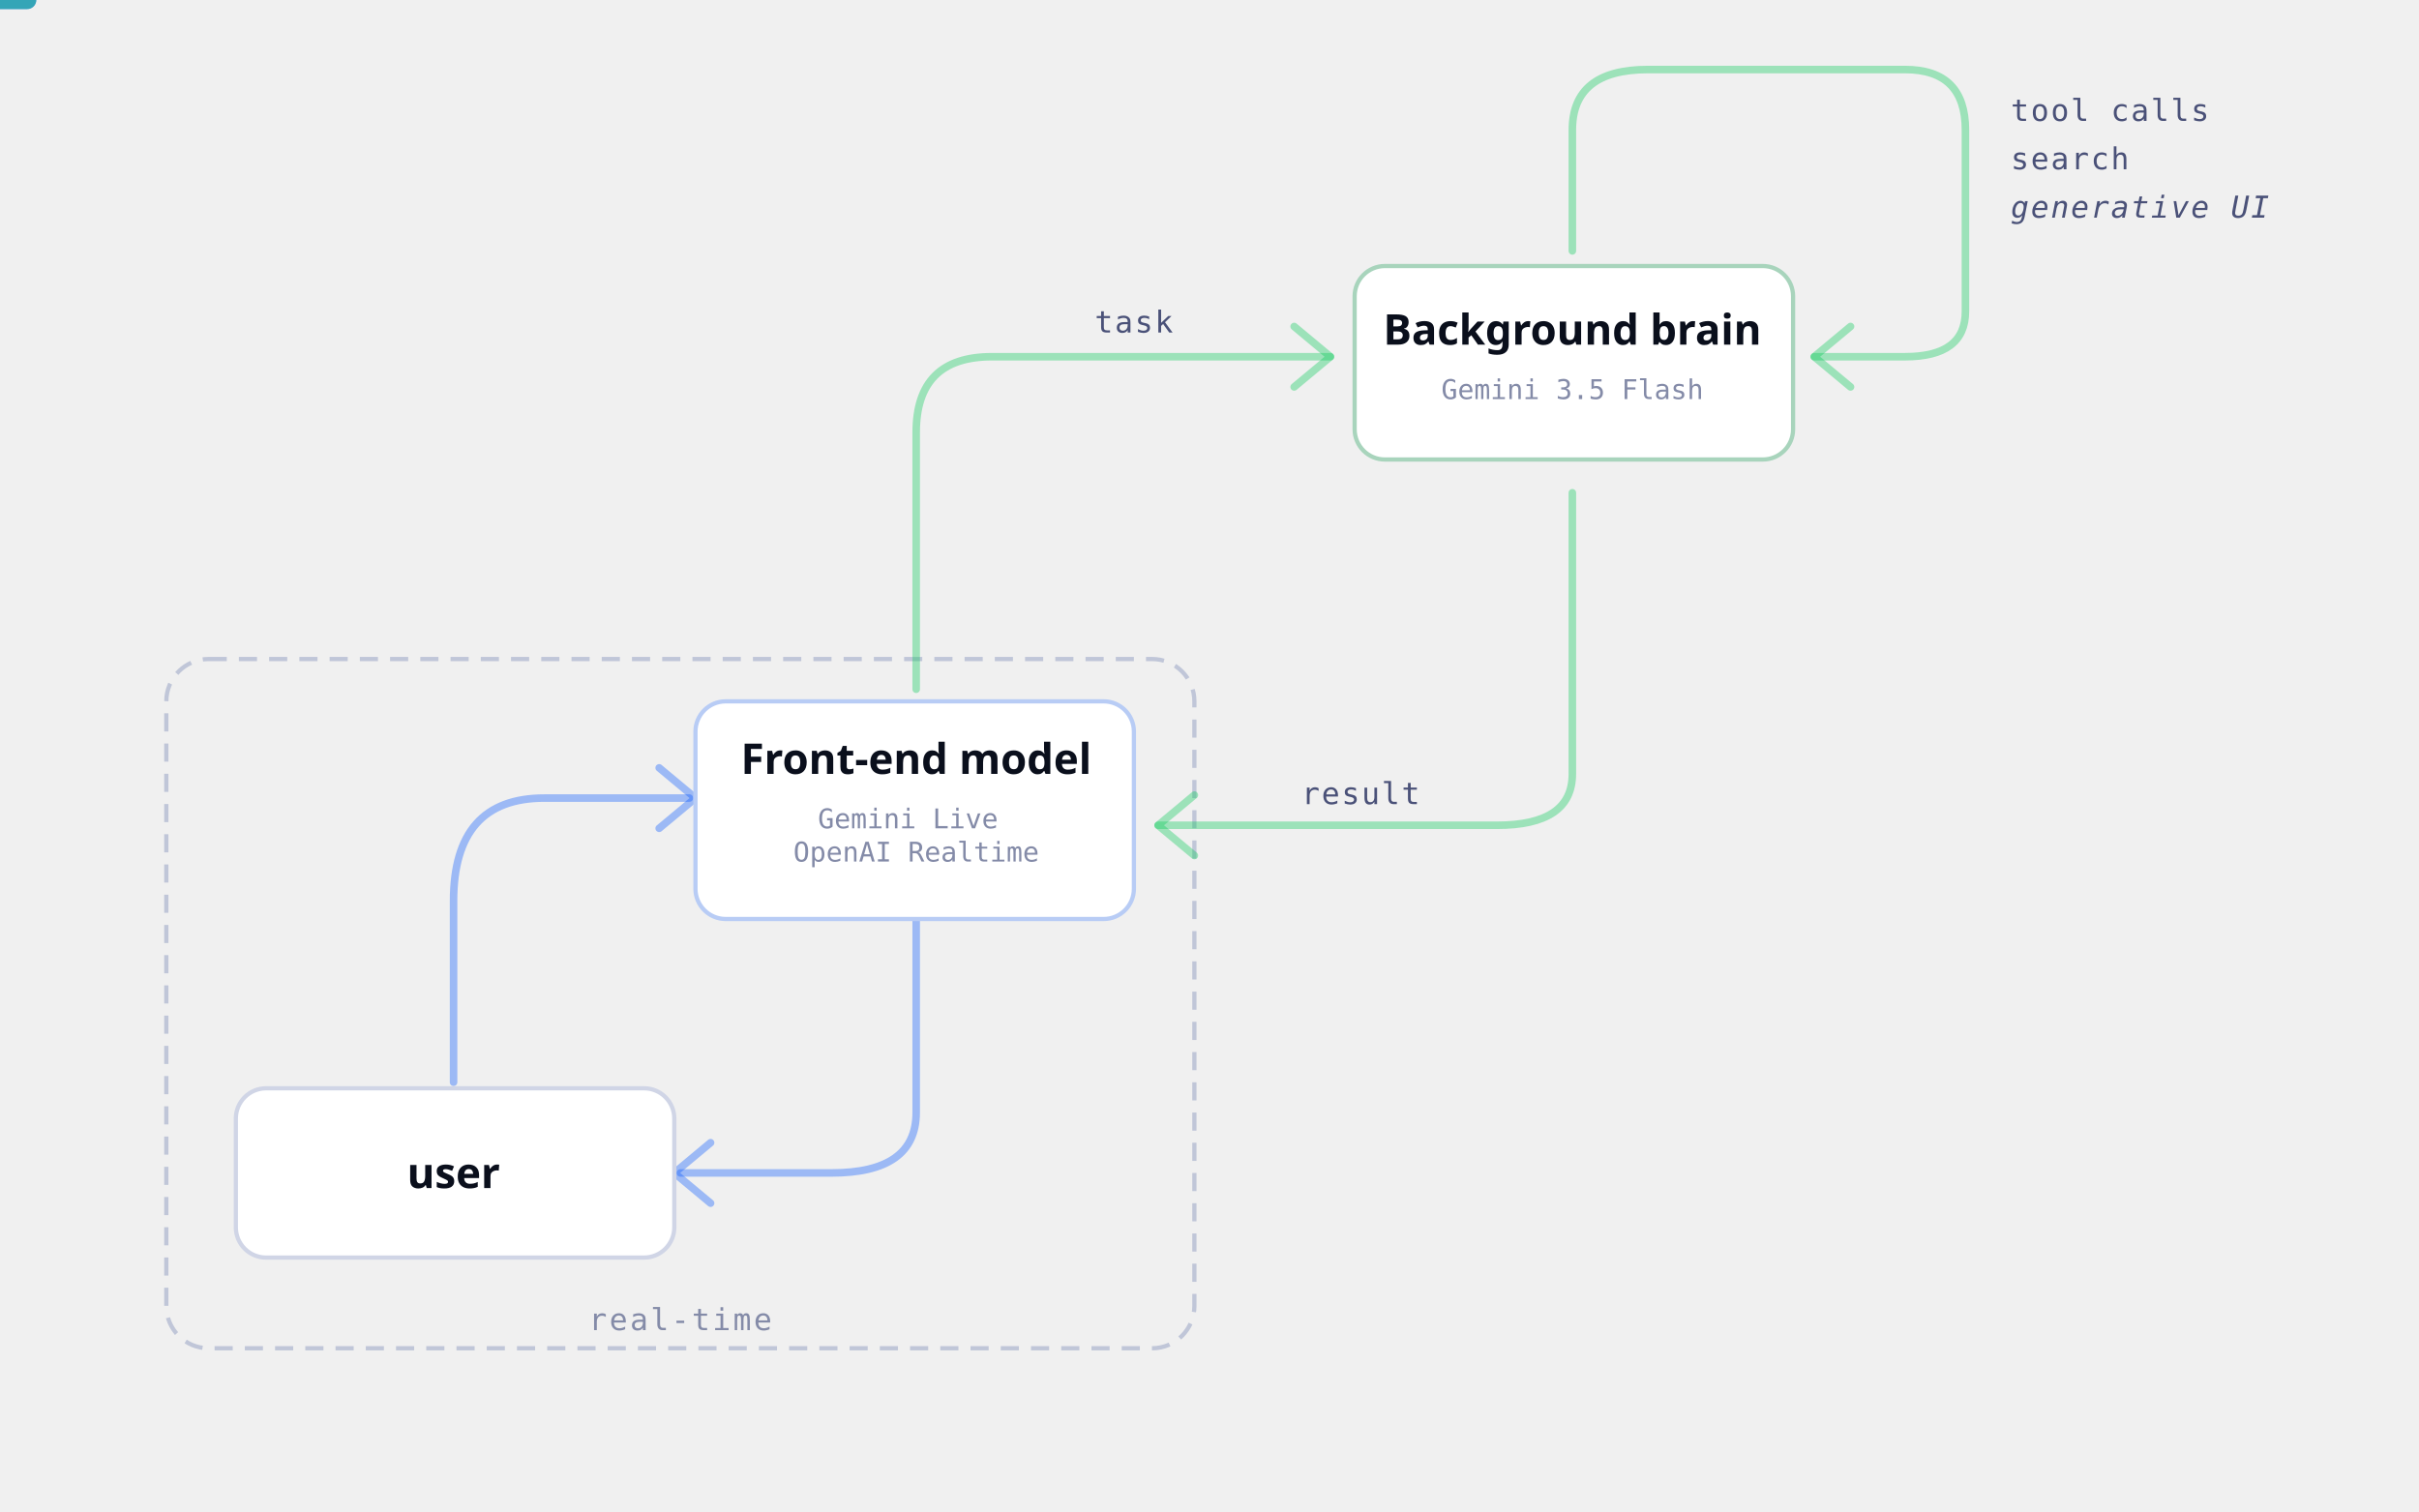
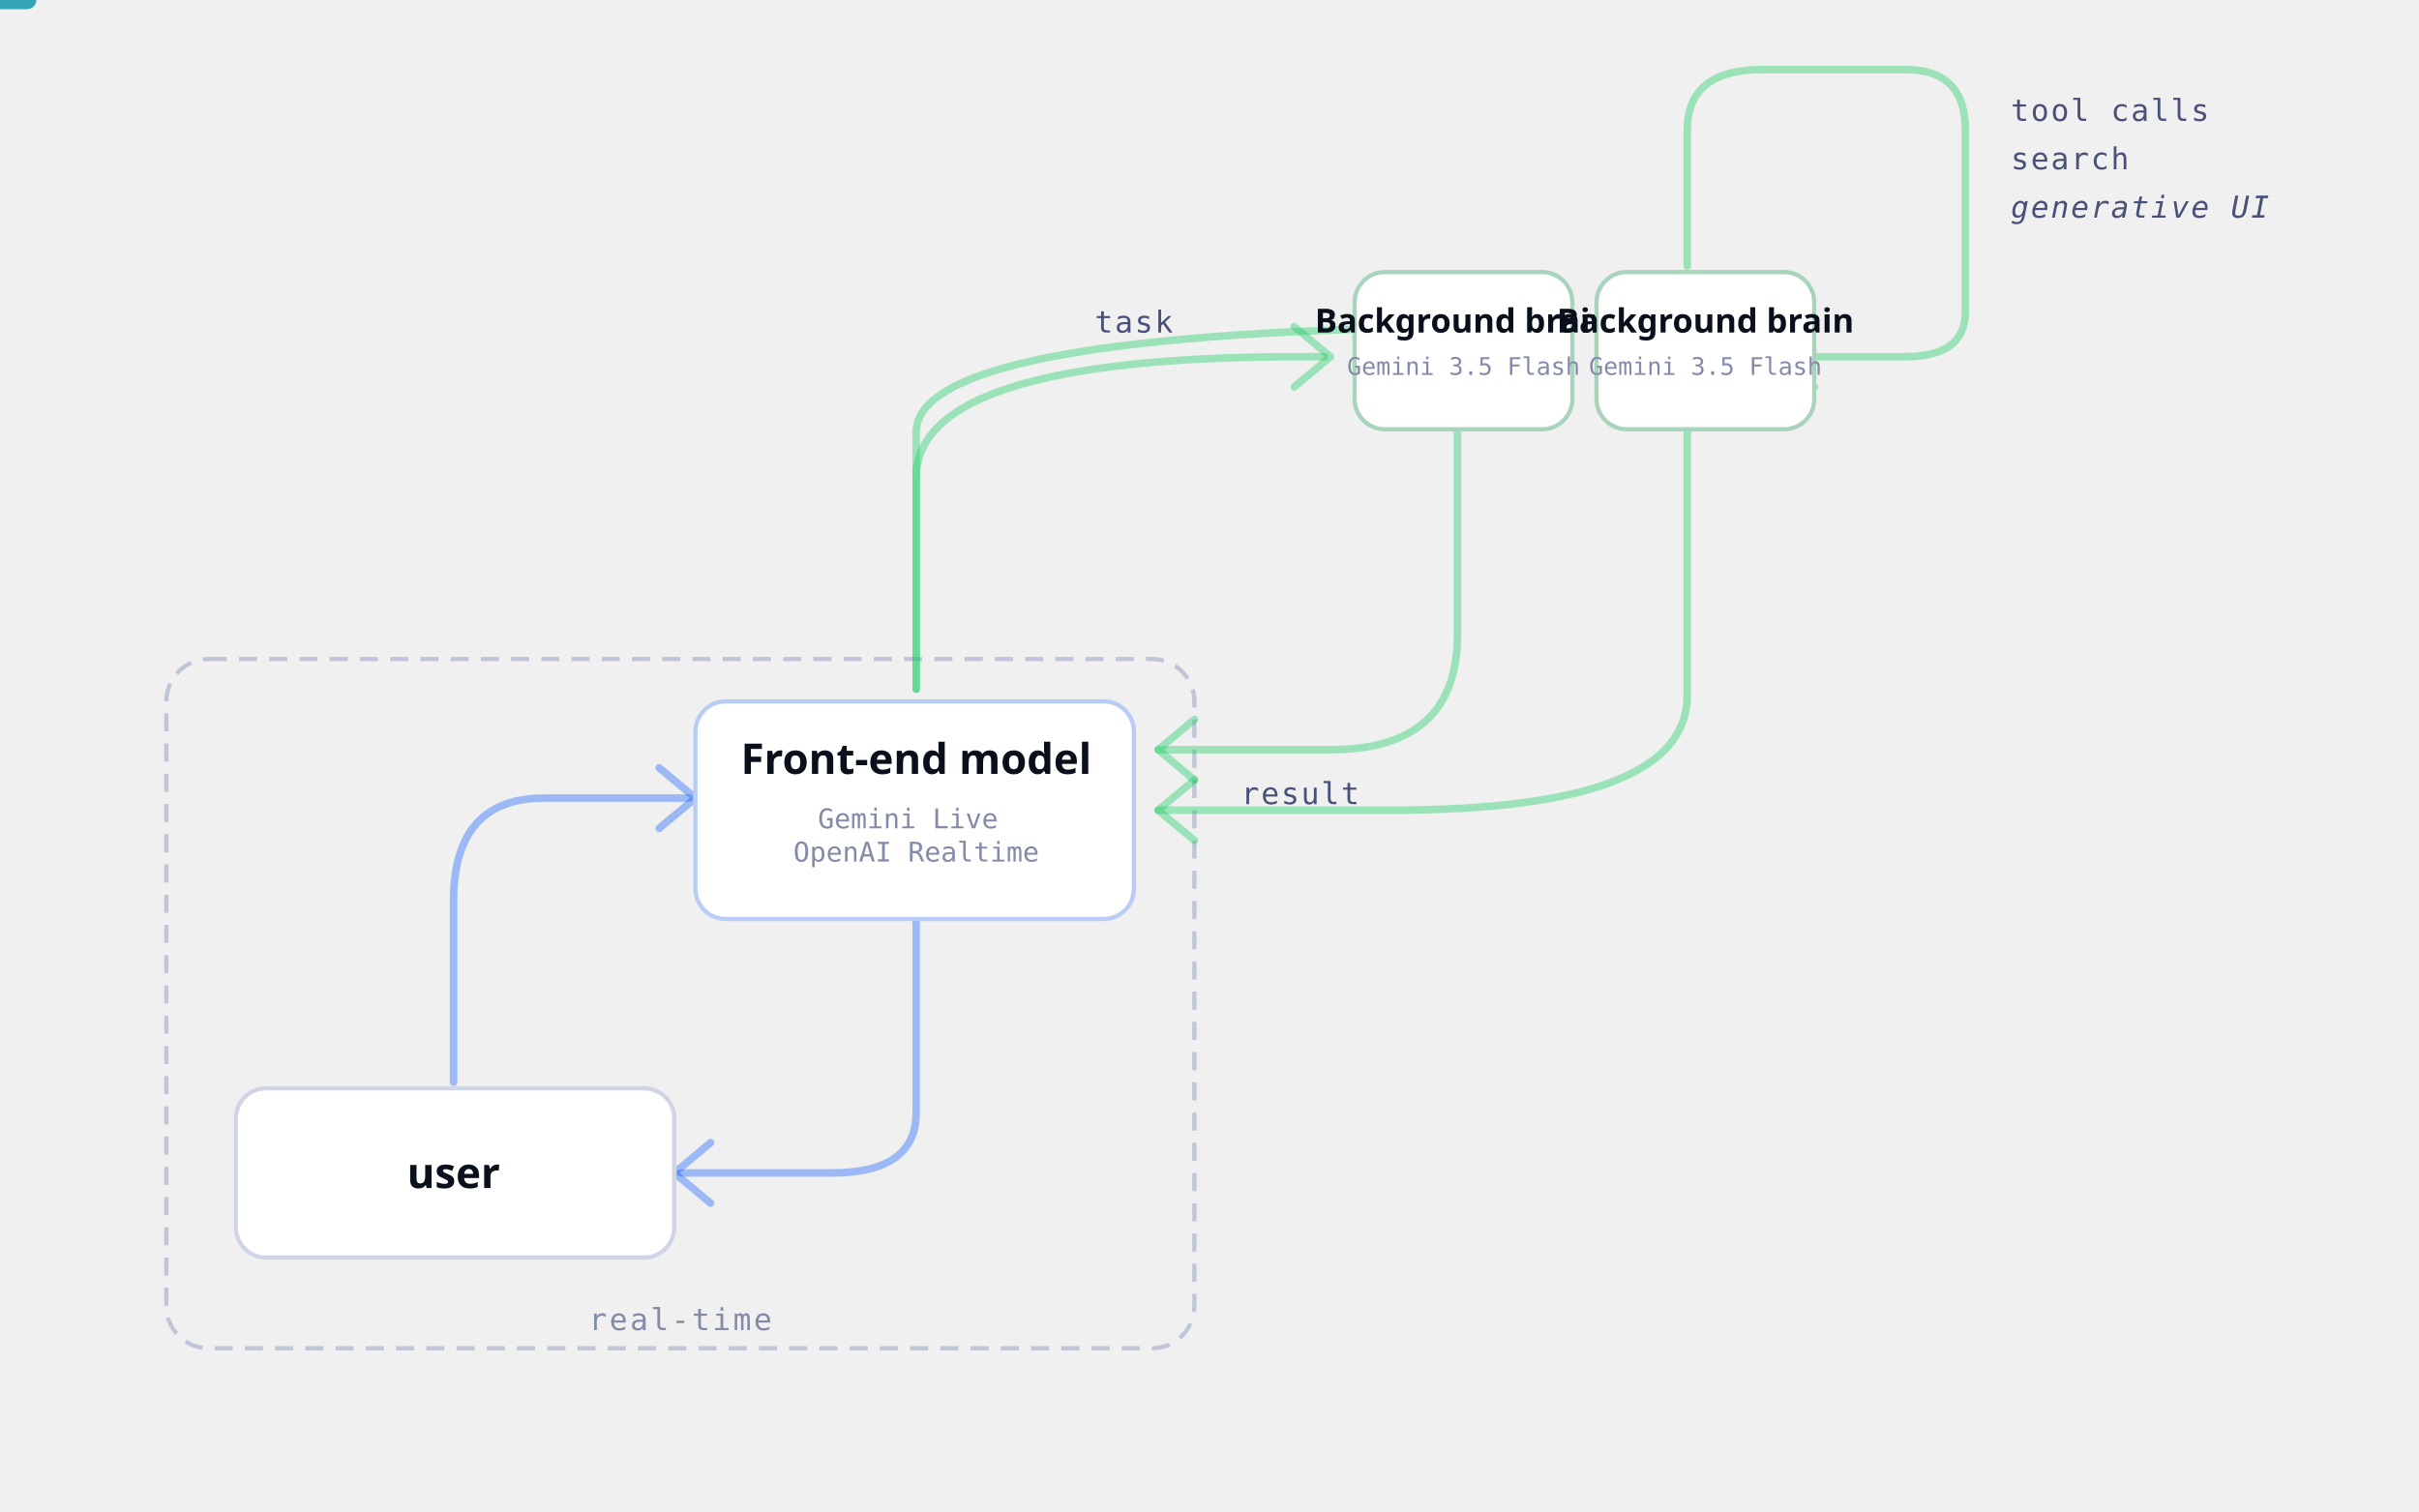
<svg xmlns="http://www.w3.org/2000/svg" viewBox="0 0 800 500" width="800" height="500">
  <style>
    .arrow-path { fill: none; stroke-linecap: round; stroke-linejoin: round; stroke-width: 2.5; }
    .arrow-blue { stroke: rgba(0, 85, 255, 0.35); }
    .arrow-green { stroke: rgba(0, 200, 83, 0.35); }
    .arrowhead-blue { fill: none; stroke: rgba(0, 85, 255, 0.35); stroke-linecap: round; stroke-linejoin: round; stroke-width: 2.5; }
    .arrowhead-green { fill: none; stroke: rgba(0, 200, 83, 0.35); stroke-linecap: round; stroke-linejoin: round; stroke-width: 2.5; }
    .motion-route { fill: none; opacity: 0; pointer-events: none; }
    .spark-pill-blue { fill: #0055ff; opacity: 0.4; }
    .spark-pill-green { fill: #00c853; opacity: 0.4; }
    .node-box { fill: #ffffff; stroke: #d0d5e6; stroke-width: 1.4; }
    .node-fe { stroke: #b8ccf5; }
    .node-bg { stroke: #a8d4bc; }
    .node-title { font-family: 'Syne', system-ui, sans-serif; font-size: 14px; font-weight: 700; fill: #0a0f1c; text-anchor: middle; }
+     .node-title-sm { font-family: 'Syne', system-ui, sans-serif; font-size: 11px; font-weight: 700; fill: #0a0f1c; text-anchor: middle; }
    .node-sub { font-family: 'JetBrains Mono', monospace; font-size: 9px; fill: #848ba8; text-anchor: middle; }
+     .node-sub-sm { font-family: 'JetBrains Mono', monospace; font-size: 8px; fill: #848ba8; text-anchor: middle; }
    .label-text { font-family: 'JetBrains Mono', monospace; font-size: 10px; fill: #4a5178; text-transform: uppercase; letter-spacing: 0.06em; }
    .realtime-border { fill: none; stroke: #c0c6d8; stroke-width: 1.4; stroke-dasharray: 6,4; }
    .realtime-label { font-family: 'JetBrains Mono', monospace; font-size: 10px; fill: #848ba8; text-transform: uppercase; letter-spacing: 0.08em; }
  </style>
  <rect x="55" y="218" width="340" height="228" rx="14" class="realtime-border" />
  <text x="225" y="440" text-anchor="middle" class="realtime-label">real-time</text>
  <path d="M 150 358 V 298 Q 150 264 180 264 H 228" class="arrow-path arrow-blue" />
  <path d="M 218 254 L 230 264 L 218 274" class="arrowhead-blue" />
  <path d="M 303 292 V 368 Q 303 388 275 388 H 225" class="arrow-path arrow-blue" />
  <path d="M 235 378 L 223 388 L 235 398" class="arrowhead-blue" />
-   <path d="M 303 228 V 143 Q 303 118 328 118 H 440" class="arrow-path arrow-green" />
+   <path d="M 303 228 V 158 Q 303 118 430 118 H 438" class="arrow-path arrow-green" />
  <path d="M 428 108 L 440 118 L 428 128" class="arrowhead-green" />
-   <path d="M 520 163 V 256 Q 520 273 495 273 H 383" class="arrow-path arrow-green" />
-   <path d="M 395 263 L 383 273 L 395 283" class="arrowhead-green" />
-   <path d="M 520 83 V 43 Q 520 23 545 23 H 630 Q 650 23 650 43 V 103 Q 650 118 630 118 H 600" class="arrow-path arrow-green" />
-   <path d="M 612 108 L 600 118 L 612 128" class="arrowhead-green" />
+   <path d="M 303 228 V 143 Q 303 108 510 108 H 518" class="arrow-path arrow-green" />
+   <path d="M 508 98 L 520 108 L 508 118" class="arrowhead-green" />
+   <path d="M 482 142 V 210 Q 482 248 440 248 H 383" class="arrow-path arrow-green" />
+   <path d="M 395 238 L 383 248 L 395 258" class="arrowhead-green" />
+   <path d="M 558 142 V 230 Q 558 268 460 268 H 383" class="arrow-path arrow-green" />
+   <path d="M 395 258 L 383 268 L 395 278" class="arrowhead-green" />
+   <path d="M 558 88 V 43 Q 558 23 583 23 H 630 Q 650 23 650 43 V 103 Q 650 118 630 118 H 588" class="arrow-path arrow-green" />
+   <path d="M 600 108 L 588 118 L 600 128" class="arrowhead-green" />
  <path id="wt-rt-loop" d="M 150 358 V 298 Q 150 264 180 264 H 228 L 303 264 V 292 V 368 Q 303 388 275 388 H 225 L 150 388 V 358" class="motion-route" />
-   <path id="wt-bg-loop" d="M 303 228 V 143 Q 303 118 328 118 H 440 L 480 118 H 520 V 83 V 43 Q 520 23 545 23 H 630 Q 650 23 650 43 V 103 Q 650 118 630 118 H 600 L 555 118 H 520 V 163 V 256 Q 520 273 495 273 H 383 L 303 273 V 228" class="motion-route" />
+   <path id="wt-bg-loop" d="M 303 228 V 143 Q 303 108 510 108 H 518 L 558 108 V 88 V 43 Q 558 23 583 23 H 630 Q 650 23 650 43 V 103 Q 650 118 630 118 H 588 L 558 118 V 142 V 230 Q 558 268 460 268 H 383 L 303 268 V 228" class="motion-route" />
  <g>
    <rect class="spark-pill-blue" x="-12" y="-3" width="24" height="6" rx="3" />
    <animateMotion dur="1.6s" repeatCount="indefinite" rotate="auto">
      <mpath href="#wt-rt-loop" />
    </animateMotion>
  </g>
  <g>
    <rect class="spark-pill-blue" x="-12" y="-3" width="24" height="6" rx="3" />
    <animateMotion dur="1.6s" begin="-0.8s" repeatCount="indefinite" rotate="auto">
      <mpath href="#wt-rt-loop" />
    </animateMotion>
  </g>
  <g>
    <rect class="spark-pill-green" x="-12" y="-3" width="24" height="6" rx="3" />
    <animateMotion dur="4.2s" begin="-1.1s" repeatCount="indefinite" rotate="auto">
      <mpath href="#wt-bg-loop" />
    </animateMotion>
  </g>
  <rect x="78" y="360" width="145" height="56" rx="10" class="node-box" />
  <text x="150" y="393" class="node-title">user</text>
  <rect x="230" y="232" width="145" height="72" rx="10" class="node-box node-fe" />
  <text x="303" y="256" class="node-title">Front-end model</text>
  <text x="303" y="274" class="node-sub">
    <tspan x="303" dy="0">Gemini Live</tspan>
    <tspan x="303" dy="11">OpenAI Realtime</tspan>
  </text>
-   <rect x="448" y="88" width="145" height="64" rx="10" class="node-box node-bg" />
-   <text x="520" y="114" class="node-title">Background brain</text>
-   <text x="520" y="132" class="node-sub">Gemini 3.5 Flash</text>
+   <rect x="448" y="90" width="72" height="52" rx="10" class="node-box node-bg" />
+   <text x="484" y="110" class="node-title-sm">Background brain</text>
+   <text x="484" y="124" class="node-sub-sm">Gemini 3.5 Flash</text>
+   <rect x="528" y="90" width="72" height="52" rx="10" class="node-box node-bg" />
+   <text x="564" y="110" class="node-title-sm">Background brain</text>
+   <text x="564" y="124" class="node-sub-sm">Gemini 3.5 Flash</text>
  <text x="375" y="110" class="label-text" text-anchor="middle">task</text>
-   <text x="450" y="266" class="label-text" text-anchor="middle">result</text>
+   <text x="430" y="266" class="label-text" text-anchor="middle">result</text>
  <text x="665" y="40" class="label-text">tool calls</text>
  <text x="665" y="56" class="label-text">search</text>
  <text x="665" y="72" class="label-text" style="text-transform: none; font-style: italic;">generative UI</text>
</svg>
